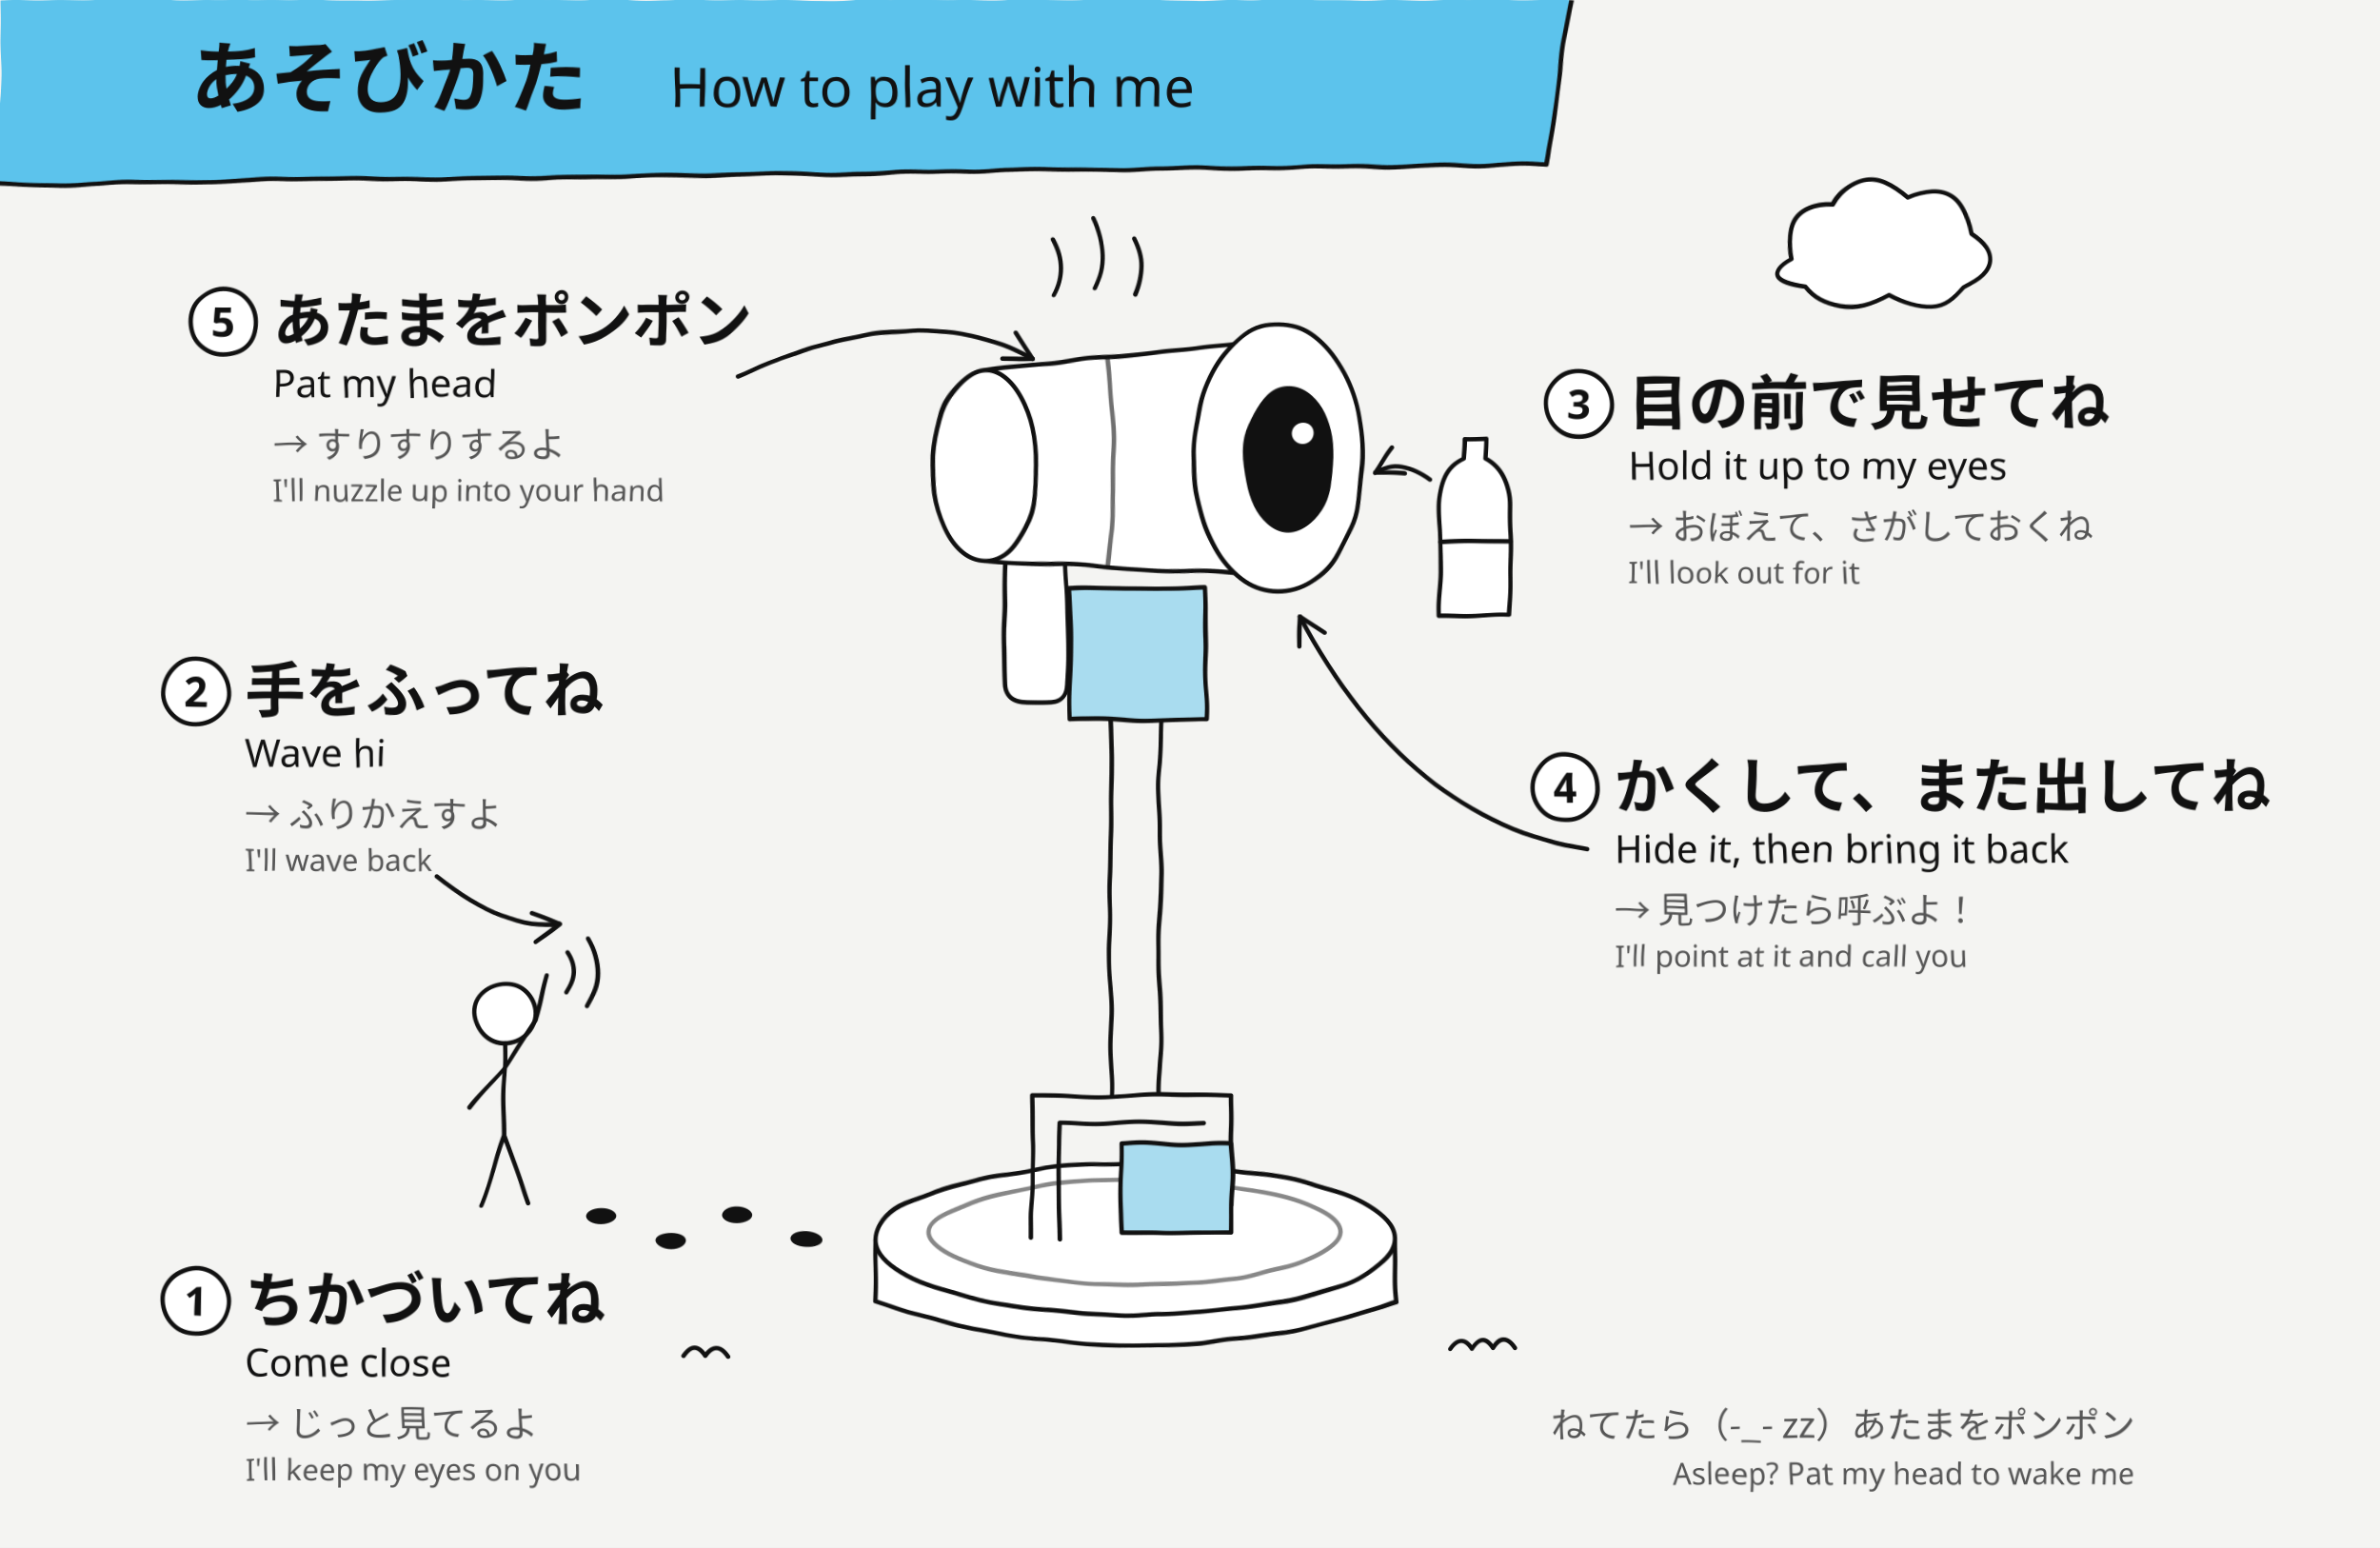
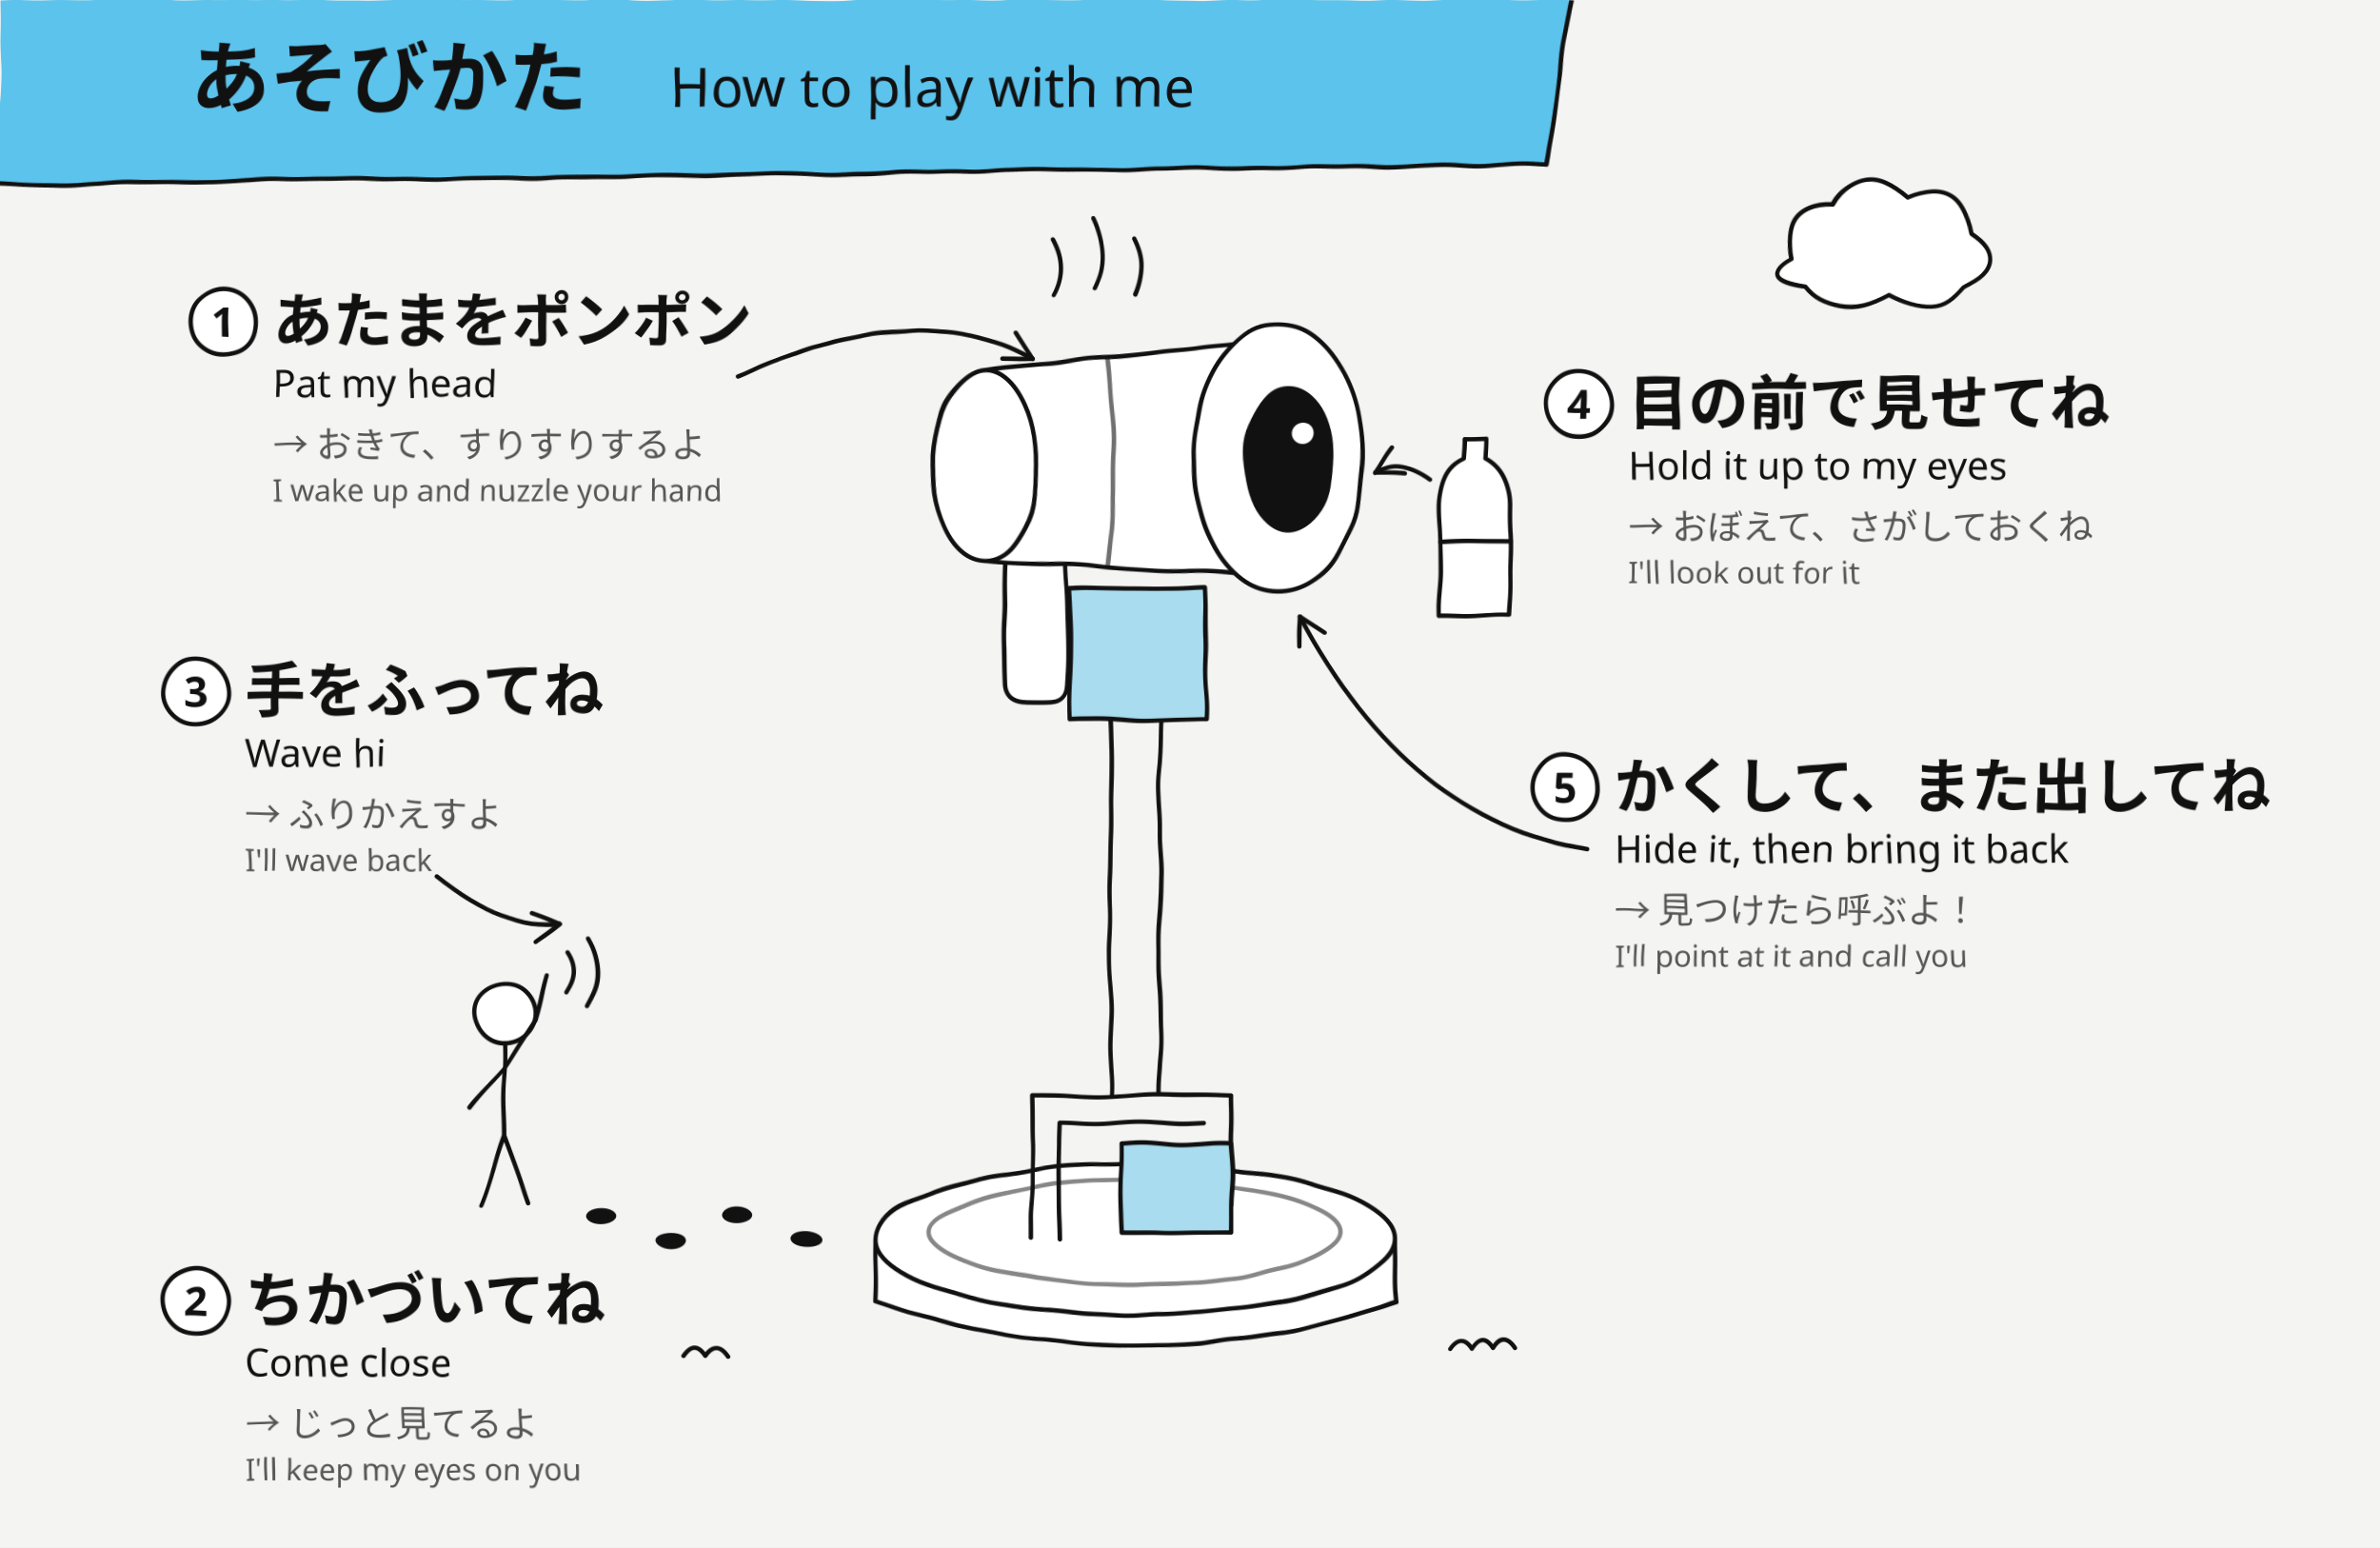
<svg xmlns="http://www.w3.org/2000/svg" viewBox="0 0 1738 1130" width="1738" height="1130">
  <defs>
    <filter id="wob" x="-5%" y="-5%" width="110%" height="110%">
      <feTurbulence type="fractalNoise" baseFrequency="0.018" numOctaves="2" seed="7" />
      <feDisplacementMap in="SourceGraphic" scale="5" />
    </filter>
    <filter id="wobt" x="-5%" y="-20%" width="110%" height="140%">
      <feTurbulence type="fractalNoise" baseFrequency="0.05" numOctaves="1" seed="3" />
      <feDisplacementMap in="SourceGraphic" scale="2" />
    </filter>
  </defs>
  <rect width="1738" height="1130" fill="#f4f4f2" />
  <g transform="translate(69,0)">
    <g filter="url(#wob)">
      <path d="M-120,-10 L1080,-10 L1060,120 L-120,135 Z" fill="#5cc3ec" stroke="#111" stroke-width="3.2" stroke-linecap="round" stroke-linejoin="round" />
    </g>
    <g filter="url(#wobt)">
      <text x="70" y="78" font-family="'Klee One','Klee','Hiragino Maru Gothic ProN','Noto Sans CJK JP',sans-serif" font-size="58" font-weight="700" fill="#111">あそびかた</text>
      <text x="420" y="78" font-family="'Chalkboard SE','Marker Felt','Comic Sans MS','Noto Sans',sans-serif" font-size="40" fill="#111">How to play with me</text>
    </g>
    <g filter="url(#wob)">
      <path d="M570,905 L570,950 Q760,1015 950,950 L950,905" stroke="#111" stroke-width="3.2" stroke-linecap="round" stroke-linejoin="round" fill="#fff" />
      <ellipse cx="760" cy="905" rx="190" ry="55" stroke="#111" stroke-width="3.2" stroke-linecap="round" stroke-linejoin="round" fill="#fff" />
      <ellipse cx="760" cy="900" rx="150" ry="38" stroke="#111" stroke-width="3.2" stroke-linecap="round" stroke-linejoin="round" fill="none" stroke-opacity=".5" />
      <path d="M685,905 L685,800 L830,800 L830,880" fill="none" stroke="#111" stroke-width="3.2" stroke-linecap="round" stroke-linejoin="round" />
      <path d="M705,905 L705,820 L810,820" fill="none" stroke="#111" stroke-width="3.2" stroke-linecap="round" stroke-linejoin="round" />
      <path d="M750,835 L830,835 L830,900 L750,900 Z" stroke="#111" stroke-width="3.2" stroke-linecap="round" stroke-linejoin="round" fill="#a9dcef" />
      <path d="M742,800 L742,520 M778,800 L778,520" fill="none" stroke="#111" stroke-width="3.2" stroke-linecap="round" stroke-linejoin="round" />
      <path d="M712,430 L812,430 L812,525 L712,525 Z" stroke="#111" stroke-width="3.2" stroke-linecap="round" stroke-linejoin="round" fill="#a9dcef" />
      <path d="M665,350 L665,500 Q665,512 680,512 L698,512 Q710,512 710,500 L710,400" stroke="#111" stroke-width="3.2" stroke-linecap="round" stroke-linejoin="round" fill="#fff" />
      <path d="M650,270 L850,250 L850,420 L650,410" stroke="#111" stroke-width="3.2" stroke-linecap="round" stroke-linejoin="round" fill="#fff" />
      <ellipse cx="650" cy="340" rx="38" ry="70" stroke="#111" stroke-width="3.2" stroke-linecap="round" stroke-linejoin="round" fill="#fff" />
      <path d="M740,262 Q748,340 740,414" fill="none" stroke="#111" stroke-width="3.2" stroke-linecap="round" stroke-linejoin="round" stroke-opacity=".6" />
      <ellipse cx="865" cy="335" rx="62" ry="98" stroke="#111" stroke-width="3.2" stroke-linecap="round" stroke-linejoin="round" fill="#fff" />
      <ellipse cx="872" cy="335" rx="32" ry="52" fill="#111" stroke="#111" stroke-width="3" />
      <circle cx="882" cy="316" r="8" fill="#fff" />
      <path d="M700,215 Q710,195 700,175 M730,210 Q740,185 730,160 M760,215 Q770,195 760,175" fill="none" stroke="#111" stroke-width="3.2" stroke-linecap="round" stroke-linejoin="round" />
      <path d="M990,985 q8,-12 16,0 q8,-12 16,0 q8,-12 16,0 M430,990 q8,-12 16,0 q8,-12 16,0" fill="none" stroke="#111" stroke-width="3.2" stroke-linecap="round" stroke-linejoin="round" />
      <path d="M1240,190 q-10,-40 30,-40 q20,-35 55,-5 q40,-15 45,25 q30,20 -5,40 q-20,25 -55,5 q-40,20 -60,-5 q-35,-5 -10,-20 Z" stroke="#111" stroke-width="3.2" stroke-linecap="round" stroke-linejoin="round" fill="#fff" />
    </g>
    <g filter="url(#wob)">
      <circle cx="300" cy="740" r="22" stroke="#111" stroke-width="3.2" stroke-linecap="round" stroke-linejoin="round" fill="#fff" />
      <path d="M300,762 L300,830 M300,830 L282,880 M300,830 L318,880" fill="none" stroke="#111" stroke-width="3.2" stroke-linecap="round" stroke-linejoin="round" />
      <path d="M300,780 L275,810 M300,780 L322,745 L330,712" fill="none" stroke="#111" stroke-width="3.2" stroke-linecap="round" stroke-linejoin="round" />
      <path d="M345,695 q10,15 0,30 M360,685 q14,25 0,50" fill="none" stroke="#111" stroke-width="3.2" stroke-linecap="round" stroke-linejoin="round" />
      <ellipse cx="370" cy="888" rx="11" ry="6" fill="#111" />
      <ellipse cx="420" cy="905" rx="11" ry="6" fill="#111" />
      <ellipse cx="470" cy="888" rx="11" ry="6" fill="#111" />
      <ellipse cx="520" cy="905" rx="11" ry="6" fill="#111" />
      <path d="M1000,320 L1016,320 L1016,335 Q1034,345 1034,370 L1034,450 L982,450 L982,370 Q982,345 1000,335 Z" stroke="#111" stroke-width="3.2" stroke-linecap="round" stroke-linejoin="round" fill="#fff" />
      <path d="M982,395 L1034,395" fill="none" stroke="#111" stroke-width="3.2" stroke-linecap="round" stroke-linejoin="round" />
    </g>
    <g filter="url(#wobt)">
      <circle cx="94" cy="235" r="24" stroke="#111" stroke-width="3.2" stroke-linecap="round" stroke-linejoin="round" fill="#fff" />
-       <text x="94" y="246" font-family="'Chalkboard SE','Marker Felt','Comic Sans MS','Noto Sans',sans-serif" font-size="30" font-weight="700" fill="#111" text-anchor="middle">5</text>
+       <text x="94" y="246" font-family="'Chalkboard SE','Marker Felt','Comic Sans MS','Noto Sans',sans-serif" font-size="30" font-weight="700" fill="#111" text-anchor="middle">1</text>
      <text x="130" y="250" font-family="'Klee One','Klee','Hiragino Maru Gothic ProN','Noto Sans CJK JP',sans-serif" font-size="44" font-weight="700" fill="#111" text-anchor="start">あたまをポンポン</text>
      <text x="130" y="290" font-family="'Chalkboard SE','Marker Felt','Comic Sans MS','Noto Sans',sans-serif" font-size="28" fill="#111" text-anchor="start">Pat my head</text>
-       <text x="130" y="334" font-family="'Klee One','Klee','Hiragino Maru Gothic ProN','Noto Sans CJK JP',sans-serif" font-size="26" fill="#555" text-anchor="start">→ すりすりするよ</text>
-       <text x="130" y="366" font-family="'Chalkboard SE','Marker Felt','Comic Sans MS','Noto Sans',sans-serif" font-size="22" fill="#555" text-anchor="start">I'll nuzzle up into your hand</text>
+       <text x="130" y="334" font-family="'Klee One','Klee','Hiragino Maru Gothic ProN','Noto Sans CJK JP',sans-serif" font-size="26" fill="#555" text-anchor="start">→ おきて、すりすりするよ</text>
+       <text x="130" y="366" font-family="'Chalkboard SE','Marker Felt','Comic Sans MS','Noto Sans',sans-serif" font-size="22" fill="#555" text-anchor="start">I wake up and nuzzle your hand</text>
      <path d="M470,275 Q600,215 685,262" fill="none" stroke="#111" stroke-width="3.2" stroke-linecap="round" stroke-linejoin="round" />
      <path d="M685,262 L673.2,243.4" fill="none" stroke="#111" stroke-width="3.2" stroke-linecap="round" stroke-linejoin="round" />
      <path d="M685,262 L663.0,261.9" fill="none" stroke="#111" stroke-width="3.2" stroke-linecap="round" stroke-linejoin="round" />
      <circle cx="1084" cy="295" r="24" stroke="#111" stroke-width="3.2" stroke-linecap="round" stroke-linejoin="round" fill="#fff" />
-       <text x="1084" y="306" font-family="'Chalkboard SE','Marker Felt','Comic Sans MS','Noto Sans',sans-serif" font-size="30" font-weight="700" fill="#111" text-anchor="middle">3</text>
+       <text x="1084" y="306" font-family="'Chalkboard SE','Marker Felt','Comic Sans MS','Noto Sans',sans-serif" font-size="30" font-weight="700" fill="#111" text-anchor="middle">4</text>
      <text x="1120" y="310" font-family="'Klee One','Klee','Hiragino Maru Gothic ProN','Noto Sans CJK JP',sans-serif" font-size="44" font-weight="700" fill="#111" text-anchor="start">目の前で見せてね</text>
      <text x="1120" y="350" font-family="'Chalkboard SE','Marker Felt','Comic Sans MS','Noto Sans',sans-serif" font-size="28" fill="#111" text-anchor="start">Hold it up to my eyes</text>
      <text x="1120" y="394" font-family="'Klee One','Klee','Hiragino Maru Gothic ProN','Noto Sans CJK JP',sans-serif" font-size="26" fill="#555" text-anchor="start">→ おぼえて、さがしておくね</text>
      <text x="1120" y="426" font-family="'Chalkboard SE','Marker Felt','Comic Sans MS','Noto Sans',sans-serif" font-size="22" fill="#555" text-anchor="start">I'll look out for it</text>
      <path d="M975,350 Q955,335 935,345" fill="none" stroke="#111" stroke-width="3.2" stroke-linecap="round" stroke-linejoin="round" />
      <path d="M935,345 L957.0,345.8" fill="none" stroke="#111" stroke-width="3.2" stroke-linecap="round" stroke-linejoin="round" />
      <path d="M935,345 L947.6,326.9" fill="none" stroke="#111" stroke-width="3.2" stroke-linecap="round" stroke-linejoin="round" />
      <circle cx="1074" cy="575" r="24" stroke="#111" stroke-width="3.2" stroke-linecap="round" stroke-linejoin="round" fill="#fff" />
-       <text x="1074" y="586" font-family="'Chalkboard SE','Marker Felt','Comic Sans MS','Noto Sans',sans-serif" font-size="30" font-weight="700" fill="#111" text-anchor="middle">4</text>
+       <text x="1074" y="586" font-family="'Chalkboard SE','Marker Felt','Comic Sans MS','Noto Sans',sans-serif" font-size="30" font-weight="700" fill="#111" text-anchor="middle">5</text>
      <text x="1110" y="590" font-family="'Klee One','Klee','Hiragino Maru Gothic ProN','Noto Sans CJK JP',sans-serif" font-size="44" font-weight="700" fill="#111" text-anchor="start">かくして、また出してね</text>
      <text x="1110" y="630" font-family="'Chalkboard SE','Marker Felt','Comic Sans MS','Noto Sans',sans-serif" font-size="28" fill="#111" text-anchor="start">Hide it, then bring it back</text>
      <text x="1110" y="674" font-family="'Klee One','Klee','Hiragino Maru Gothic ProN','Noto Sans CJK JP',sans-serif" font-size="26" fill="#555" text-anchor="start">→ 見つけたら呼ぶよ！</text>
      <text x="1110" y="706" font-family="'Chalkboard SE','Marker Felt','Comic Sans MS','Noto Sans',sans-serif" font-size="22" fill="#555" text-anchor="start">I'll point at it and call you</text>
      <path d="M1090,620 Q960,600 880,450" fill="none" stroke="#111" stroke-width="3.2" stroke-linecap="round" stroke-linejoin="round" />
      <path d="M880,450 L879.8,472.0" fill="none" stroke="#111" stroke-width="3.2" stroke-linecap="round" stroke-linejoin="round" />
      <path d="M880,450 L898.4,462.1" fill="none" stroke="#111" stroke-width="3.2" stroke-linecap="round" stroke-linejoin="round" />
      <circle cx="74" cy="505" r="24" stroke="#111" stroke-width="3.2" stroke-linecap="round" stroke-linejoin="round" fill="#fff" />
-       <text x="74" y="516" font-family="'Chalkboard SE','Marker Felt','Comic Sans MS','Noto Sans',sans-serif" font-size="30" font-weight="700" fill="#111" text-anchor="middle">2</text>
+       <text x="74" y="516" font-family="'Chalkboard SE','Marker Felt','Comic Sans MS','Noto Sans',sans-serif" font-size="30" font-weight="700" fill="#111" text-anchor="middle">3</text>
      <text x="110" y="520" font-family="'Klee One','Klee','Hiragino Maru Gothic ProN','Noto Sans CJK JP',sans-serif" font-size="44" font-weight="700" fill="#111" text-anchor="start">手をふってね</text>
      <text x="110" y="560" font-family="'Chalkboard SE','Marker Felt','Comic Sans MS','Noto Sans',sans-serif" font-size="28" fill="#111" text-anchor="start">Wave hi</text>
      <text x="110" y="604" font-family="'Klee One','Klee','Hiragino Maru Gothic ProN','Noto Sans CJK JP',sans-serif" font-size="26" fill="#555" text-anchor="start">→ ふりかえすよ</text>
      <text x="110" y="636" font-family="'Chalkboard SE','Marker Felt','Comic Sans MS','Noto Sans',sans-serif" font-size="22" fill="#555" text-anchor="start">I'll wave back</text>
      <path d="M250,640 Q300,680 340,675" fill="none" stroke="#111" stroke-width="3.2" stroke-linecap="round" stroke-linejoin="round" />
      <path d="M340,675 L319.5,666.9" fill="none" stroke="#111" stroke-width="3.2" stroke-linecap="round" stroke-linejoin="round" />
      <path d="M340,675 L322.2,687.9" fill="none" stroke="#111" stroke-width="3.2" stroke-linecap="round" stroke-linejoin="round" />
      <circle cx="74" cy="950" r="24" stroke="#111" stroke-width="3.2" stroke-linecap="round" stroke-linejoin="round" fill="#fff" />
-       <text x="74" y="961" font-family="'Chalkboard SE','Marker Felt','Comic Sans MS','Noto Sans',sans-serif" font-size="30" font-weight="700" fill="#111" text-anchor="middle">1</text>
+       <text x="74" y="961" font-family="'Chalkboard SE','Marker Felt','Comic Sans MS','Noto Sans',sans-serif" font-size="30" font-weight="700" fill="#111" text-anchor="middle">2</text>
      <text x="110" y="965" font-family="'Klee One','Klee','Hiragino Maru Gothic ProN','Noto Sans CJK JP',sans-serif" font-size="44" font-weight="700" fill="#111" text-anchor="start">ちかづいてね</text>
      <text x="110" y="1005" font-family="'Chalkboard SE','Marker Felt','Comic Sans MS','Noto Sans',sans-serif" font-size="28" fill="#111" text-anchor="start">Come close</text>
      <text x="110" y="1049" font-family="'Klee One','Klee','Hiragino Maru Gothic ProN','Noto Sans CJK JP',sans-serif" font-size="26" fill="#555" text-anchor="start">→ じっと見てるよ</text>
      <text x="110" y="1081" font-family="'Chalkboard SE','Marker Felt','Comic Sans MS','Noto Sans',sans-serif" font-size="22" fill="#555" text-anchor="start">I'll keep my eyes on you</text>
-       <text x="1490" y="1050" font-family="'Klee One','Klee','Hiragino Maru Gothic ProN','Noto Sans CJK JP',sans-serif" font-size="26" fill="#555" text-anchor="end">ねてたら（-_- zz）あたまをポンポン</text>
-       <text x="1490" y="1084" font-family="'Chalkboard SE','Marker Felt','Comic Sans MS','Noto Sans',sans-serif" font-size="22" fill="#555" text-anchor="end">Asleep? Pat my head to wake me</text>
    </g>
  </g>
</svg>
